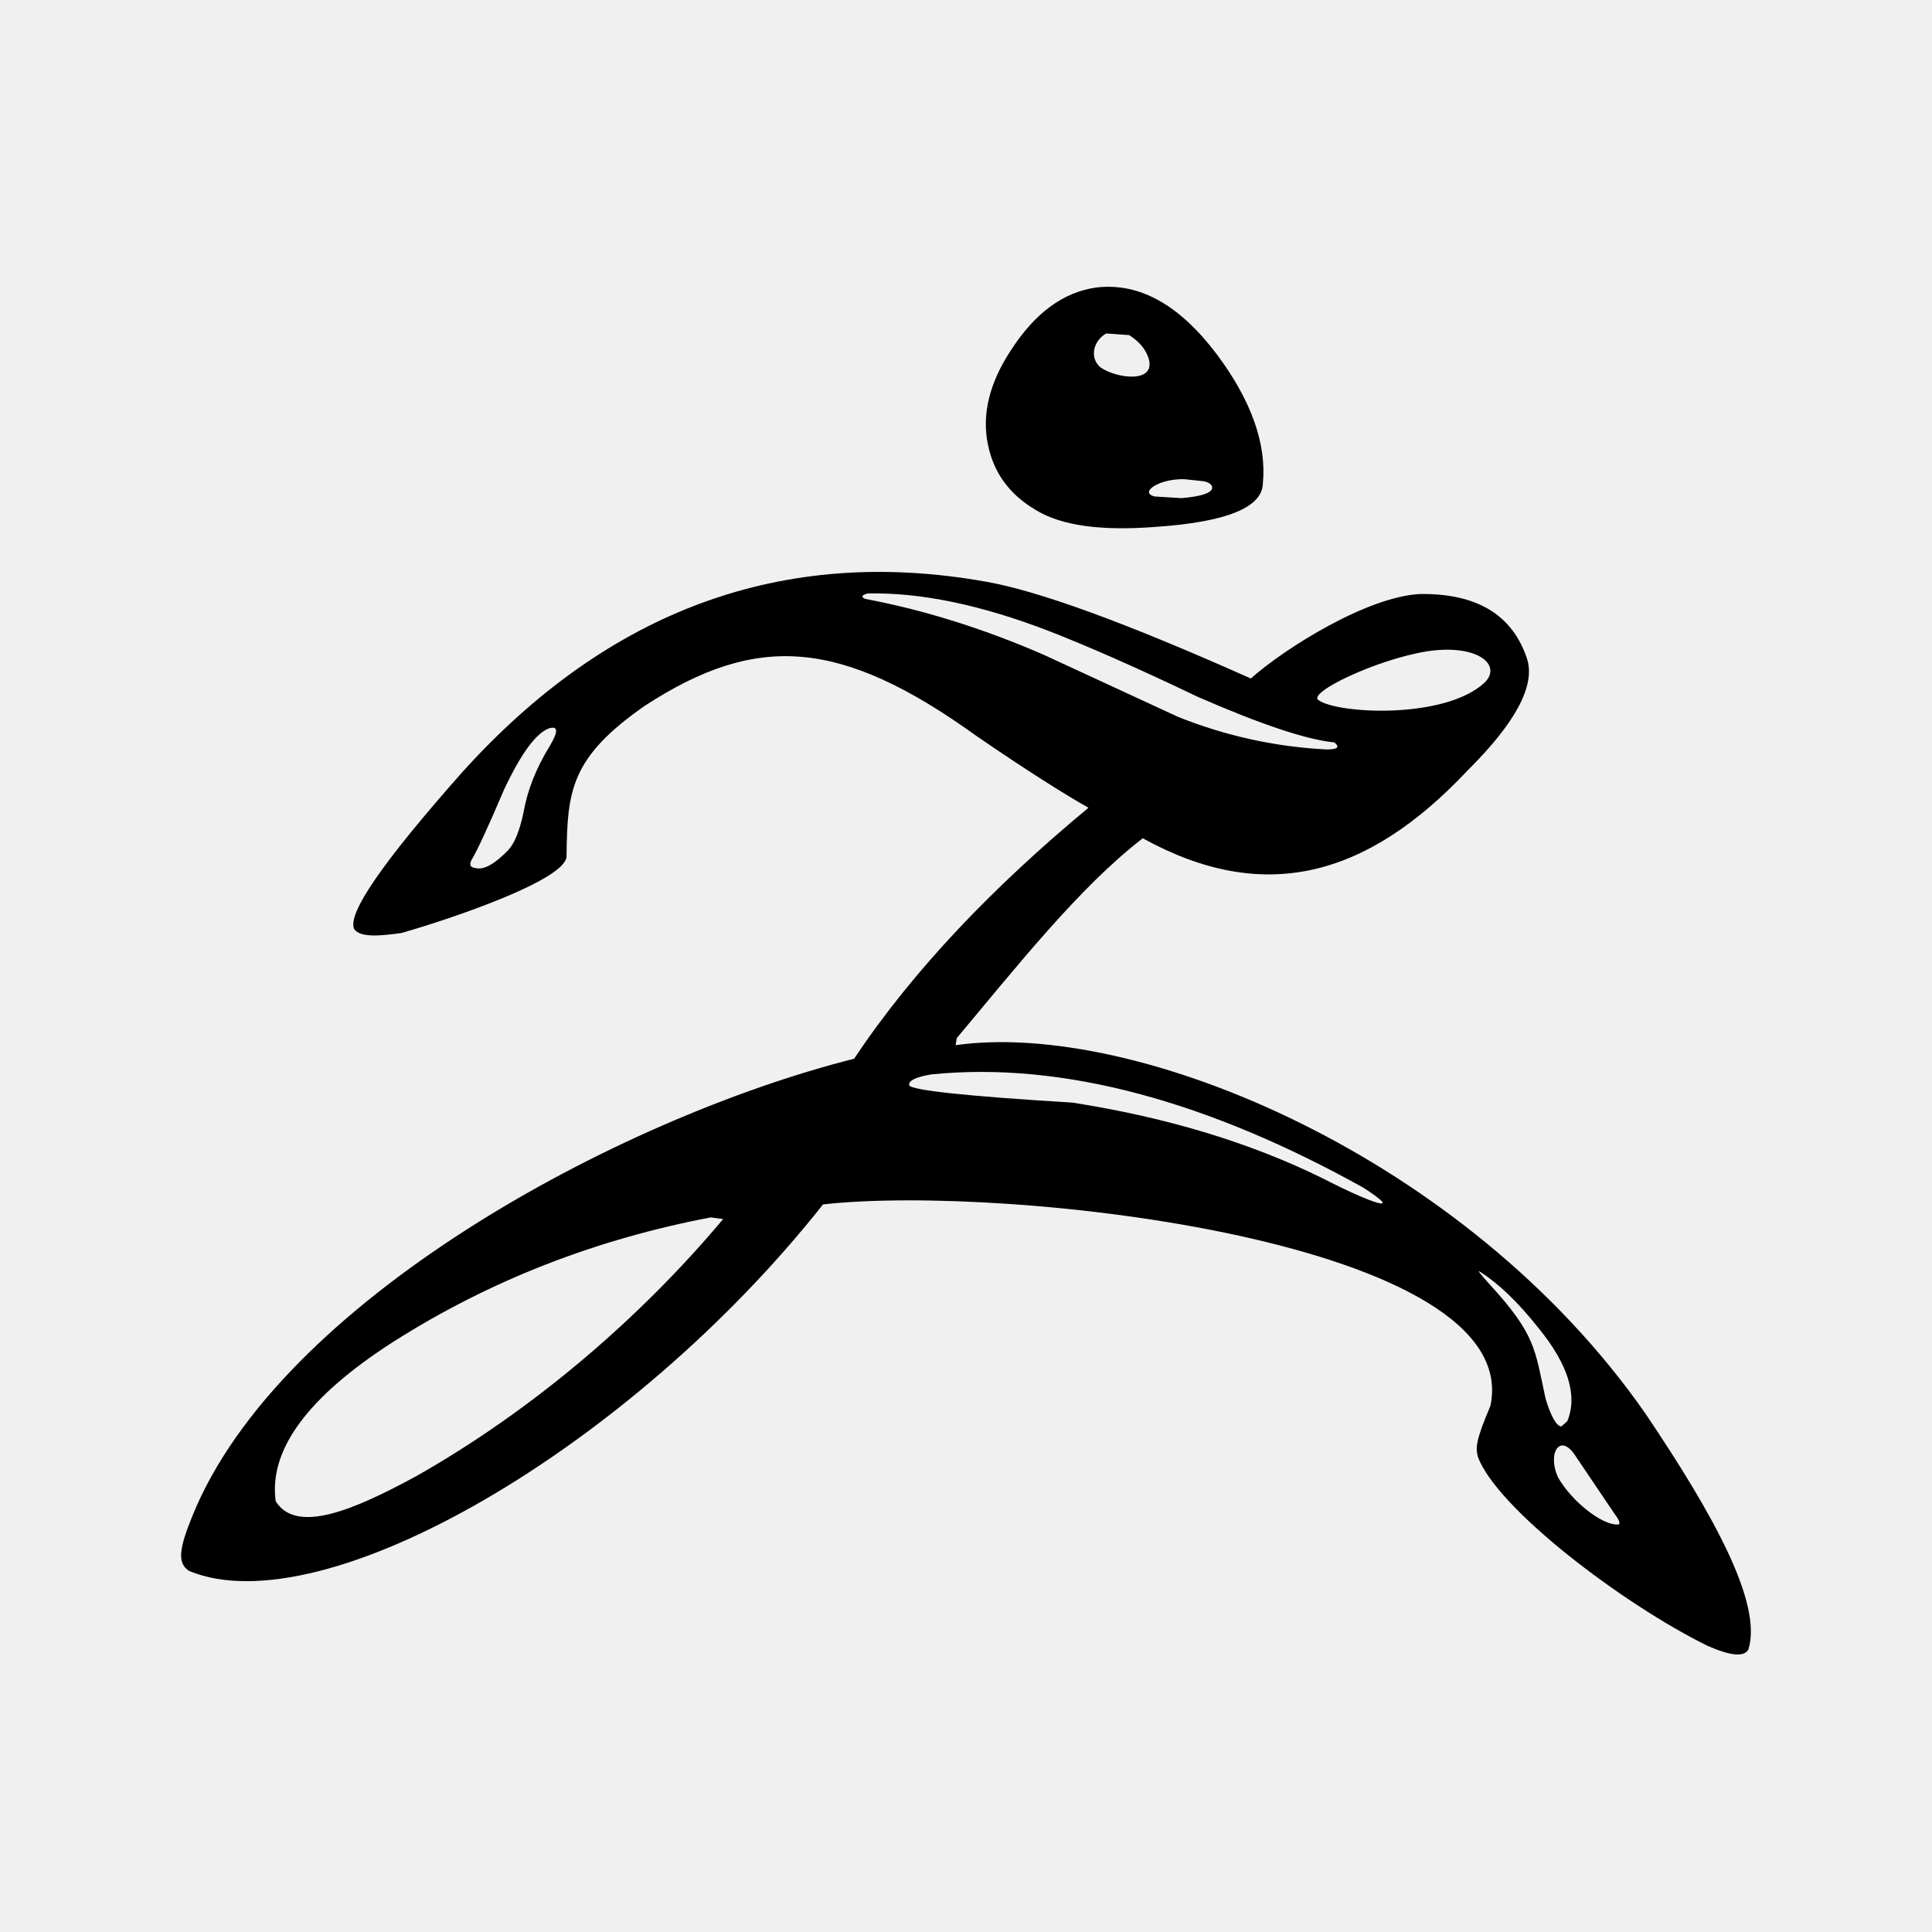
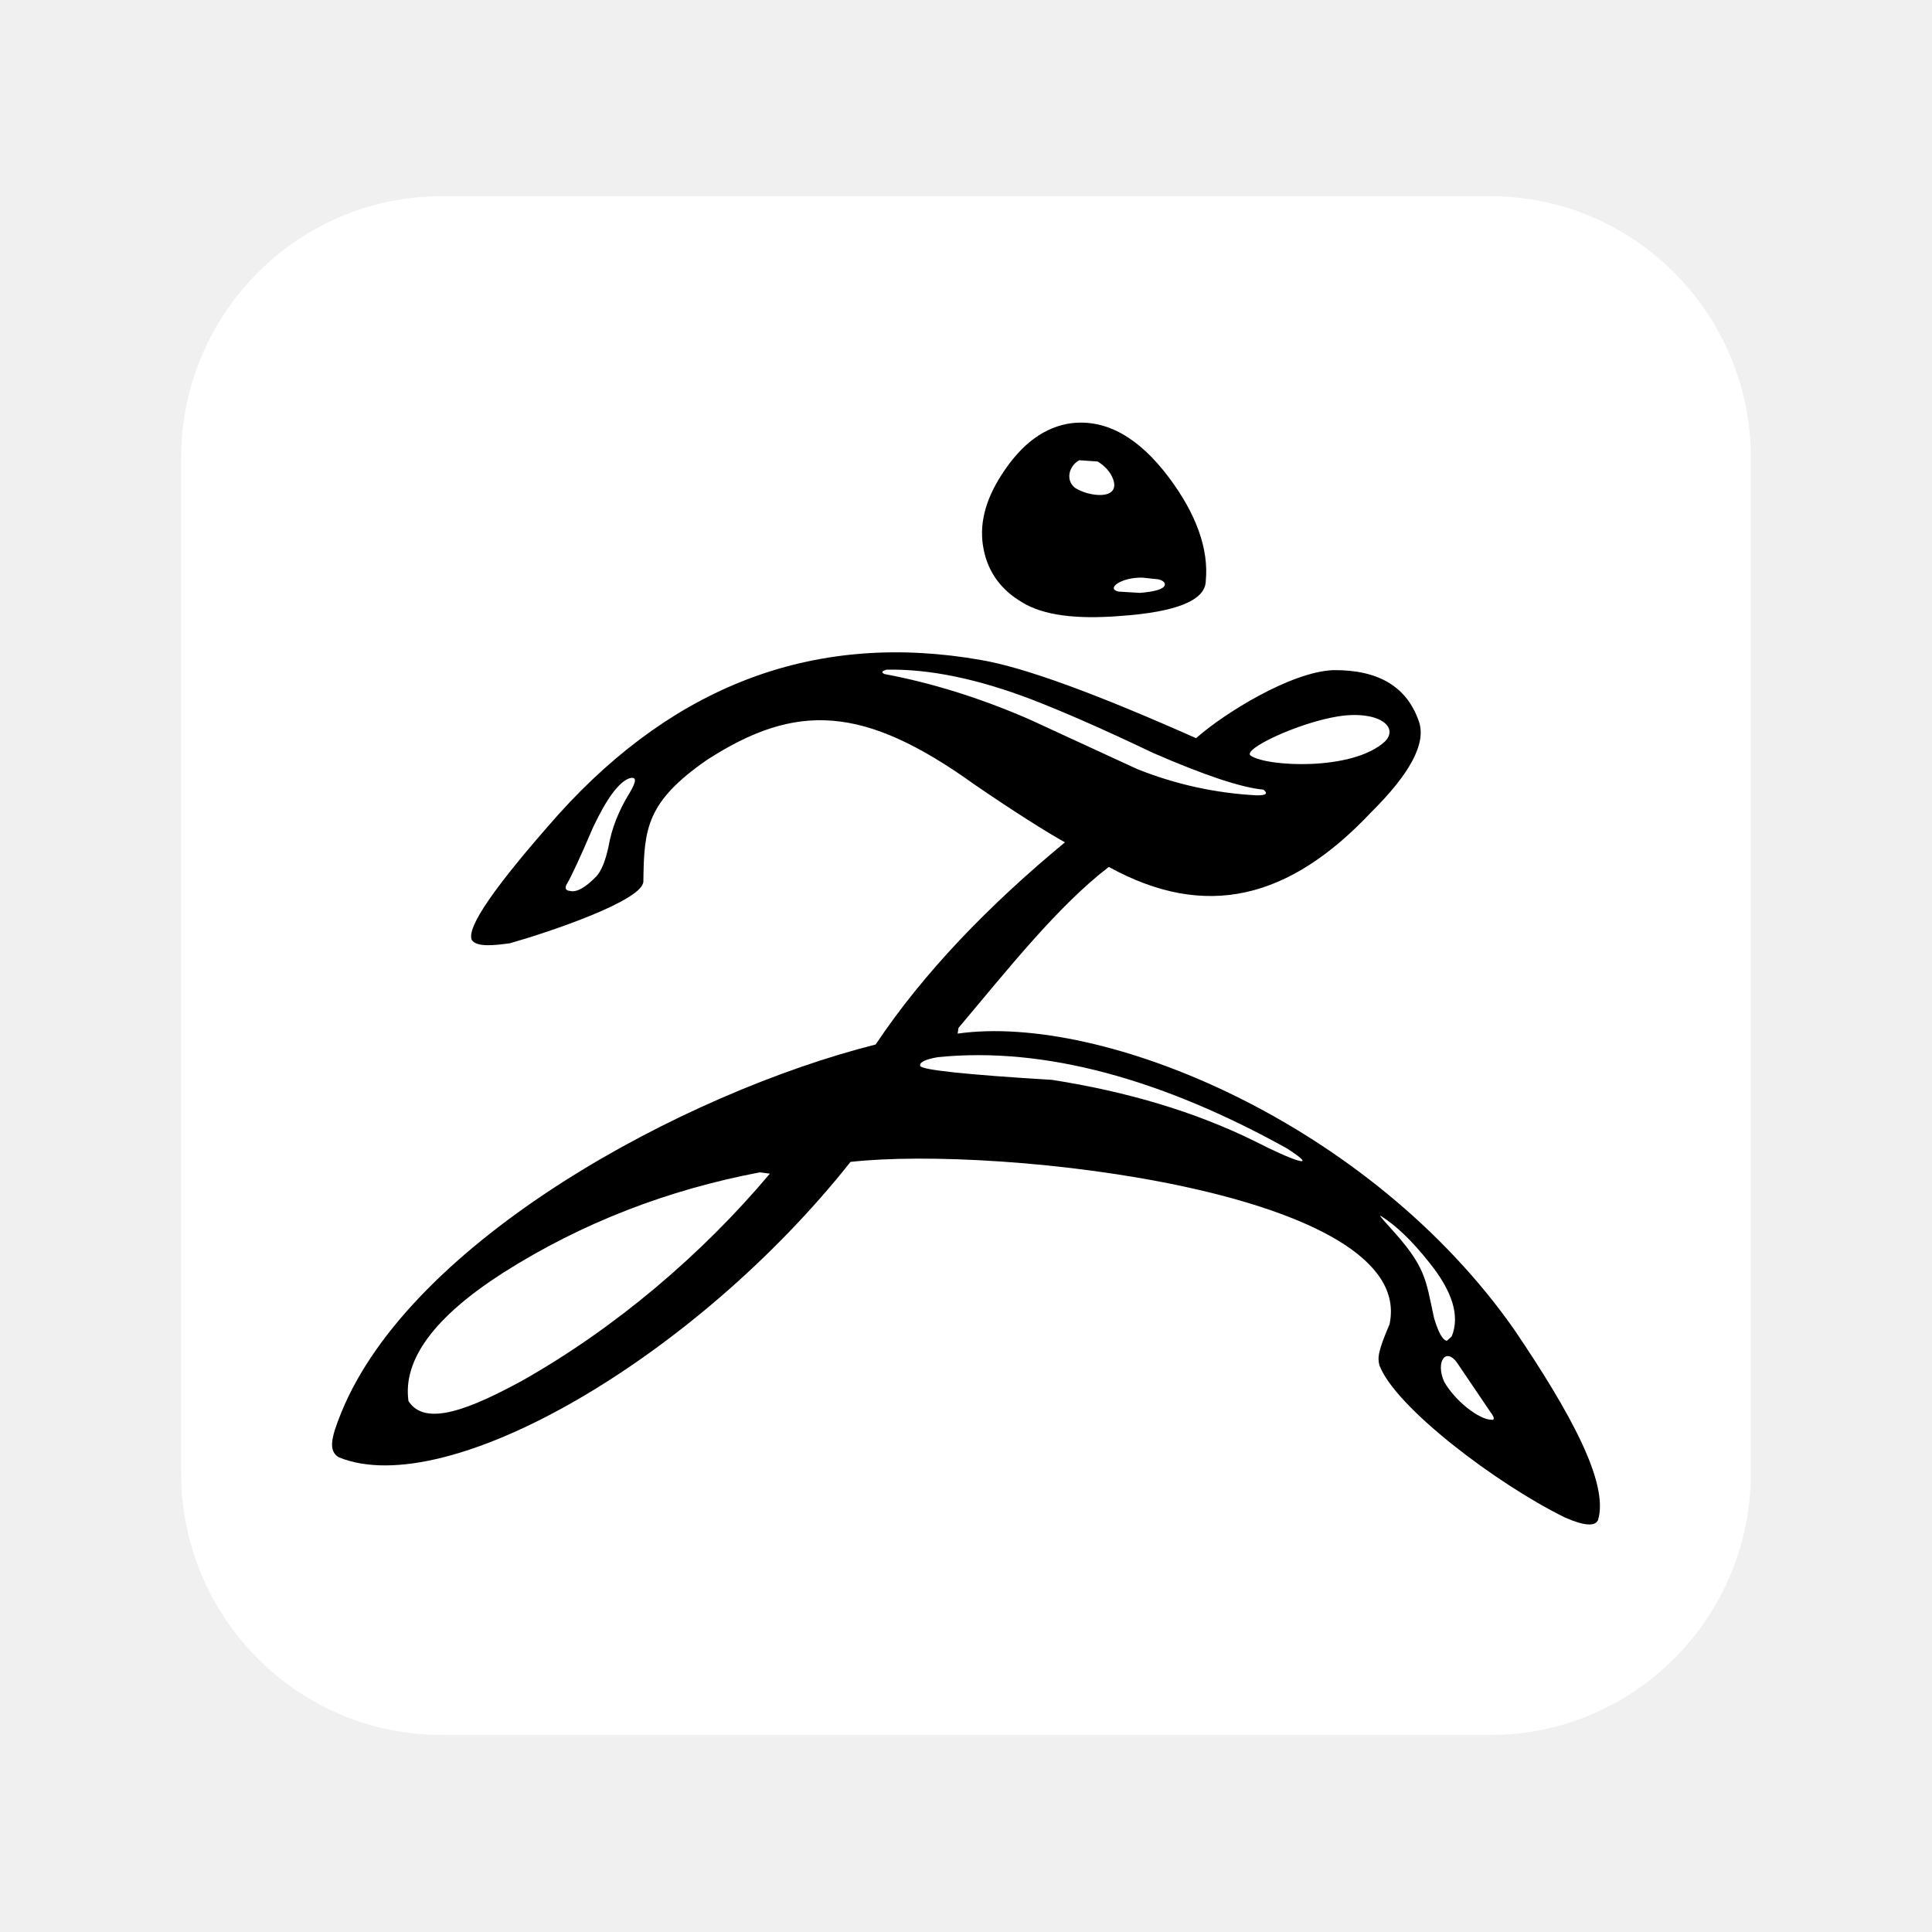
<svg xmlns="http://www.w3.org/2000/svg" width="128" height="128" viewBox="0 0 128 128" fill="none">
  <g id="logos:zbrush">
-     <g id="Frame 7">
-       <path id="Vector" fill-rule="evenodd" clip-rule="evenodd" d="M115.843 109.258C116.762 106.21 113.545 100.374 109.01 93.647C97.133 76.605 75.231 67.548 63.313 69.246L63.385 68.78C67.374 64.028 71.526 58.757 75.713 55.538C83.693 59.942 90.537 58.167 97.225 51.052C100.442 47.859 101.743 45.383 101.165 43.624C100.189 40.717 97.839 39.318 94.115 39.354C90.64 39.501 85.159 42.914 82.872 44.952C74.665 41.291 68.808 39.138 65.264 38.528C51.888 36.16 40.319 40.395 30.594 51.195C25.352 57.117 22.966 60.562 23.472 61.567C23.899 62.136 25.207 62.003 26.581 61.818C29.878 60.88 37.546 58.284 37.535 56.722C37.588 52.412 37.774 50.195 42.742 46.746C50.088 41.979 55.623 42.231 64.686 48.755C67.977 51.016 70.633 52.69 72.115 53.515C65.853 58.71 60.525 64.231 56.588 70.143C40.871 74.118 18.466 86.24 12.734 100.466C11.892 102.542 11.699 103.576 12.553 104.09C21.487 107.749 41.811 95.883 54.527 79.796C66.734 78.419 101.06 82.25 98.743 93.145C97.746 95.478 97.768 95.933 97.911 96.518C99.18 99.939 107.485 106.26 113.131 109.042C114.687 109.724 115.59 109.796 115.843 109.258ZM87.355 46.387C86.6 45.896 91.174 43.703 94.514 43.157C97.861 42.635 99.571 44.046 98.345 45.239C95.686 47.675 88.628 47.297 87.355 46.387ZM27.557 97.811C23.438 100.046 19.645 101.661 18.266 99.461C17.796 96.052 20.398 92.535 26.038 88.91C32.545 84.772 39.581 82.089 47.08 80.657L47.911 80.765C42.396 87.345 35.286 93.439 27.557 97.811ZM36.415 49.438C35.511 50.909 34.932 52.38 34.679 53.852C34.426 55.036 34.1 55.861 33.667 56.328C32.763 57.26 32.04 57.655 31.497 57.511C31.136 57.476 31.064 57.26 31.281 56.901C31.606 56.363 32.33 54.821 33.414 52.272C34.535 49.904 35.511 48.576 36.378 48.253C36.993 48.074 36.993 48.468 36.415 49.438ZM57.492 39.318C60.999 39.246 64.976 40.071 69.459 41.794C71.954 42.763 75.243 44.197 79.364 46.172C83.559 48.002 86.559 49.006 88.403 49.186C88.8 49.509 88.619 49.653 87.861 49.653C84.463 49.473 81.208 48.755 78.063 47.5L69.134 43.373C65.084 41.615 61.143 40.395 57.312 39.677C57.022 39.533 57.094 39.426 57.492 39.318V39.318ZM87.643 78.074C82.763 75.669 77.232 74.019 71.05 73.05C63.927 72.619 60.348 72.225 60.24 71.901C60.167 71.615 60.637 71.363 61.686 71.184C70.482 70.29 80.166 73.035 90.319 78.683C93.166 80.517 90.843 79.723 87.643 78.074ZM98.707 85.107C98.02 84.353 97.839 84.102 98.092 84.282C99.321 85.071 100.587 86.291 101.924 87.978C103.913 90.418 104.528 92.464 103.841 94.15L103.443 94.509C103.118 94.473 102.756 93.863 102.394 92.643C101.688 89.384 101.748 88.43 98.707 85.107ZM103.226 97.882C102.478 96.246 103.387 94.851 104.419 96.518L106.986 100.322C107.348 100.789 107.383 101.04 107.13 101.004C106.096 101.011 104.115 99.455 103.226 97.882ZM66.929 23.277C65.554 25.395 65.048 27.44 65.445 29.413C65.807 31.28 66.856 32.751 68.627 33.791C70.327 34.832 72.966 35.191 76.618 34.904C81.281 34.581 83.631 33.612 83.668 32.033C83.92 29.414 82.908 26.543 80.63 23.492C78.172 20.227 75.533 18.72 72.676 19.043C70.471 19.33 68.555 20.729 66.929 23.277ZM72.929 24.354C72.15 23.723 72.436 22.567 73.291 22.093L74.809 22.201C75.424 22.595 75.858 23.062 76.075 23.672C76.67 25.41 74.055 25.108 72.929 24.354H72.929ZM79.798 31.89C80.197 31.997 80.341 32.177 80.305 32.357C80.233 32.679 79.545 32.894 78.281 33.002L76.509 32.894C75.461 32.661 76.696 31.717 78.462 31.746L79.798 31.89H79.798Z" fill="black" />
+     <g id="Frame 11">
+       <path id="Vector" d="M98.734 13H29.266C19.73 13 12 20.772 12 30.358V97.587C12 107.174 19.73 114.946 29.266 114.946H98.734C108.27 114.946 116 107.174 116 97.587V30.358C116 20.772 108.27 13 98.734 13Z" fill="white" />
+       <g id="Frame 8">
+         <path id="Vector_2" fill-rule="evenodd" clip-rule="evenodd" d="M105.873 100.713C106.615 98.258 104.017 93.556 100.355 88.137C90.761 74.407 73.071 67.111 63.445 68.479L63.503 68.103C66.725 64.275 70.079 60.029 73.461 57.436C79.906 60.983 85.434 59.553 90.835 53.822C93.434 51.249 94.485 49.254 94.018 47.837C93.229 45.496 91.332 44.368 88.324 44.398C85.517 44.516 81.09 47.266 79.243 48.907C72.614 45.958 67.883 44.224 65.021 43.732C54.217 41.824 44.873 45.236 37.018 53.937C32.784 58.707 30.857 61.483 31.266 62.292C31.611 62.751 32.667 62.644 33.777 62.495C36.44 61.739 42.633 59.648 42.625 58.389C42.667 54.917 42.818 53.131 46.83 50.352C52.763 46.513 57.233 46.715 64.555 51.971C67.212 53.792 69.358 55.142 70.555 55.806C65.497 59.991 61.193 64.439 58.014 69.201C45.319 72.404 27.223 82.17 22.593 93.63C21.913 95.302 21.757 96.136 22.447 96.55C29.663 99.498 46.078 89.938 56.349 76.979C66.209 75.869 93.933 78.955 92.062 87.732C91.256 89.612 91.274 89.978 91.39 90.45C92.415 93.206 99.123 98.298 103.683 100.54C104.94 101.089 105.669 101.147 105.873 100.713ZM82.864 50.063C82.254 49.668 85.948 47.901 88.646 47.462C91.349 47.04 92.73 48.177 91.74 49.139C89.593 51.101 83.892 50.796 82.864 50.063ZM34.565 91.491C31.238 93.292 28.175 94.593 27.061 92.821C26.681 90.075 28.783 87.241 33.339 84.321C38.594 80.987 44.277 78.825 50.334 77.672L51.005 77.759C46.55 83.06 40.808 87.969 34.565 91.491ZM41.719 52.521C40.989 53.706 40.522 54.892 40.318 56.077C40.113 57.031 39.85 57.696 39.5 58.072C38.77 58.823 38.186 59.141 37.748 59.025C37.456 58.996 37.398 58.823 37.573 58.534C37.836 58.1 38.42 56.858 39.296 54.805C40.201 52.897 40.989 51.827 41.69 51.567C42.187 51.422 42.187 51.74 41.719 52.521ZM58.744 44.368C61.576 44.311 64.788 44.975 68.409 46.363C70.424 47.144 73.081 48.3 76.409 49.89C79.797 51.365 82.221 52.174 83.71 52.318C84.031 52.579 83.885 52.694 83.272 52.694C80.528 52.55 77.898 51.971 75.359 50.96L68.147 47.636C64.875 46.219 61.693 45.236 58.598 44.657C58.364 44.542 58.422 44.455 58.744 44.368V44.368ZM83.097 75.591C79.155 73.654 74.688 72.324 69.694 71.543C63.941 71.197 61.05 70.879 60.963 70.618C60.904 70.387 61.284 70.185 62.131 70.04C69.236 69.32 77.057 71.532 85.258 76.082C87.557 77.559 85.681 76.92 83.097 75.591ZM92.032 81.257C91.478 80.649 91.332 80.447 91.536 80.592C92.529 81.228 93.551 82.211 94.631 83.57C96.237 85.535 96.734 87.183 96.179 88.542L95.858 88.831C95.595 88.802 95.303 88.311 95.011 87.328C94.44 84.703 94.489 83.934 92.032 81.257ZM95.683 91.549C95.078 90.23 95.812 89.107 96.646 90.45L98.719 93.514C99.012 93.891 99.04 94.093 98.836 94.064C98.001 94.07 96.401 92.816 95.683 91.549ZM66.366 31.446C65.255 33.152 64.847 34.8 65.167 36.389C65.46 37.893 66.306 39.078 67.737 39.916C69.11 40.755 71.242 41.044 74.191 40.812C77.958 40.552 79.856 39.771 79.885 38.499C80.09 36.389 79.272 34.076 77.432 31.619C75.447 28.988 73.315 27.774 71.007 28.035C69.226 28.266 67.679 29.393 66.366 31.446ZM71.212 32.313C70.582 31.805 70.813 30.873 71.504 30.492L72.731 30.578C73.227 30.896 73.577 31.273 73.753 31.764C74.234 33.164 72.121 32.92 71.212 32.313H71.212ZM76.76 38.384C77.082 38.471 77.198 38.616 77.17 38.76C77.112 39.02 76.556 39.194 75.534 39.28L74.103 39.194C73.257 39.005 74.255 38.245 75.68 38.269L76.76 38.384H76.76Z" fill="black" />
+       </g>
    </g>
  </g>
</svg>
